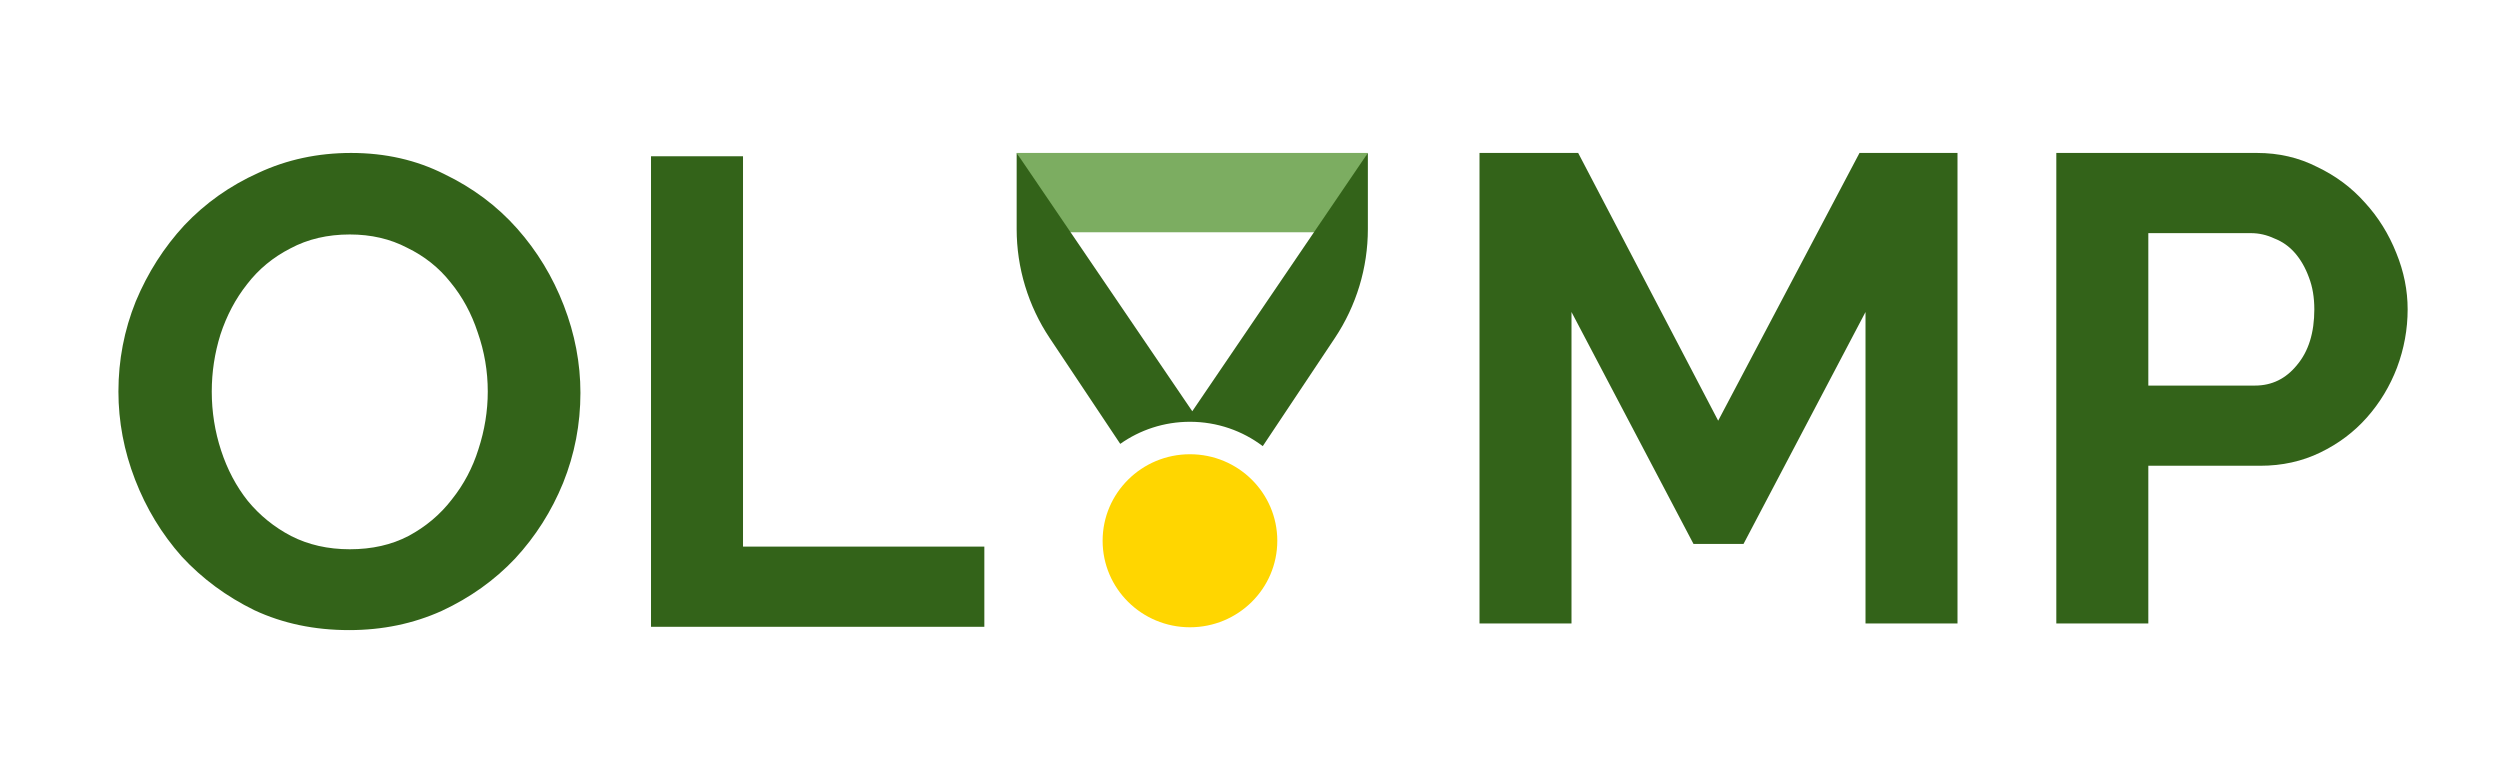
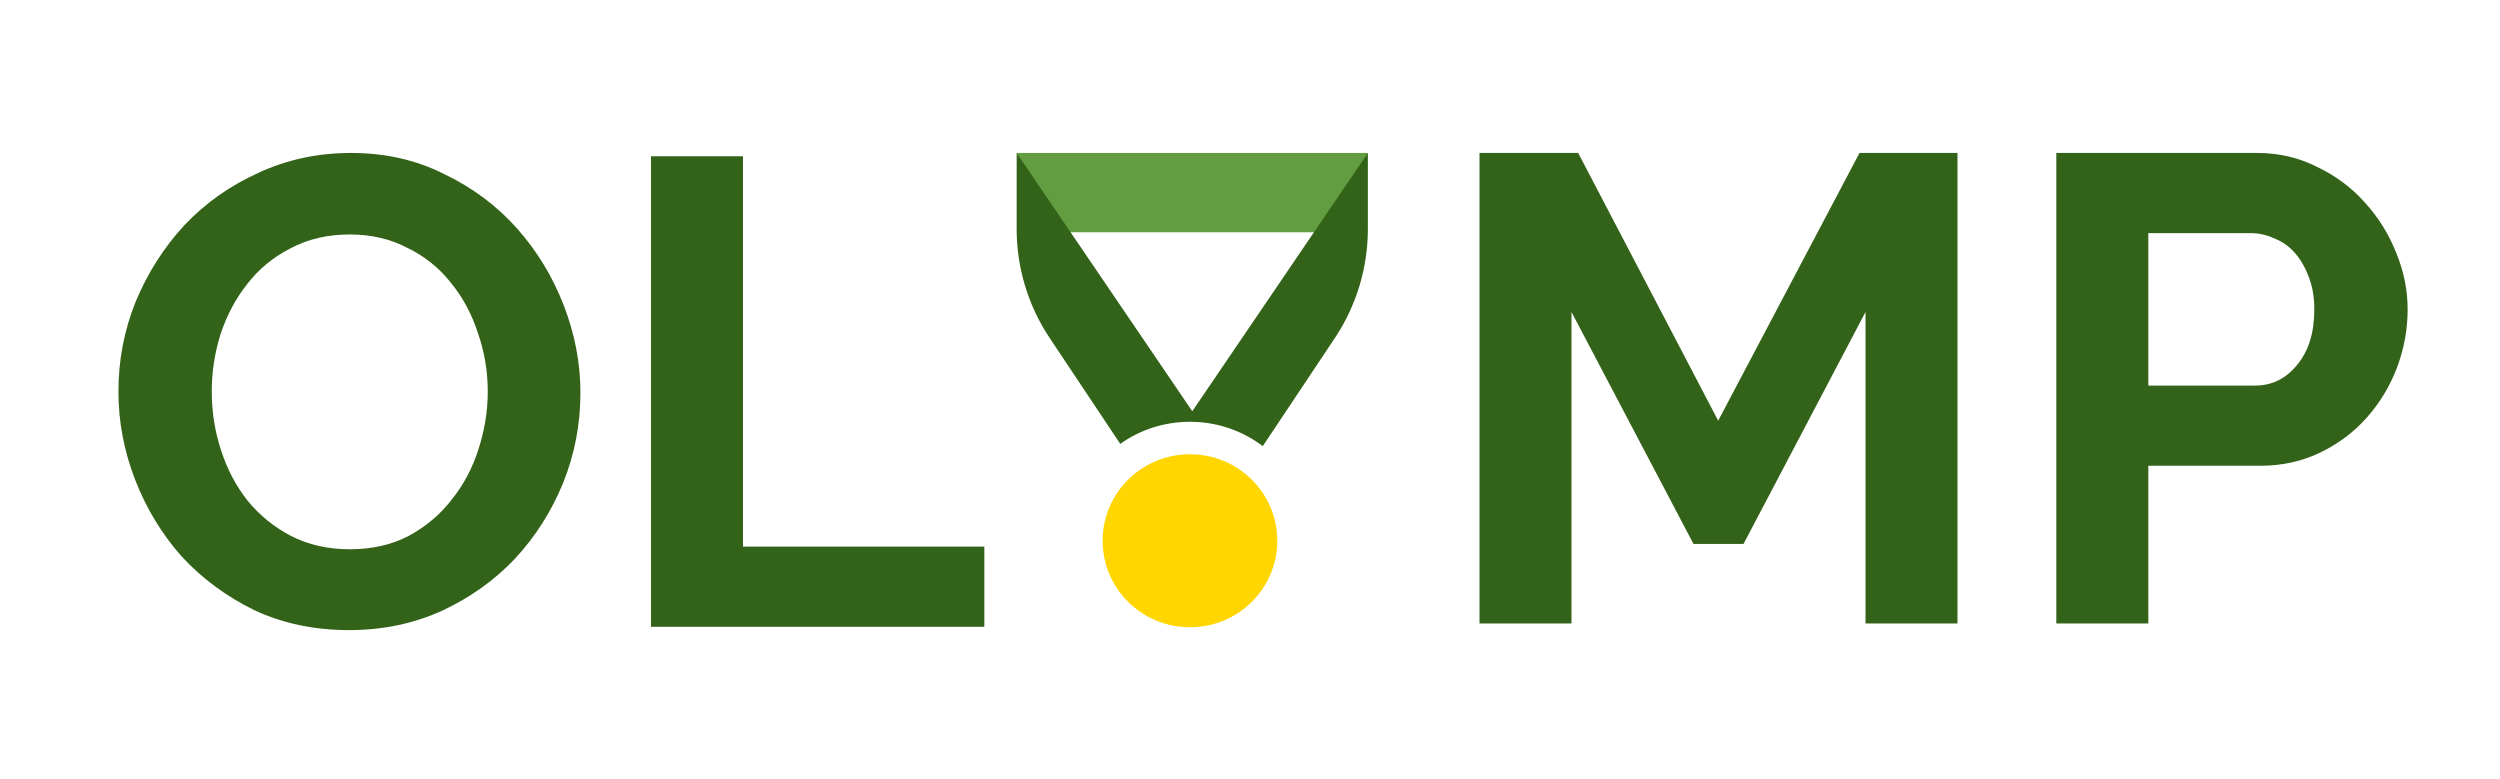
<svg xmlns="http://www.w3.org/2000/svg" width="122" height="38" viewBox="0 0 122 38" fill="none">
-   <path d="M91.037 30.426V15.226L85.083 26.545H82.643L76.689 15.226V30.426H72.2V7.464H77.015L83.847 20.53L90.744 7.464H95.526V30.426H91.037ZM100.348 30.426V7.464H110.141C111.204 7.464 112.18 7.691 113.069 8.143C113.98 8.575 114.761 9.157 115.411 9.89C116.062 10.601 116.572 11.421 116.94 12.348C117.31 13.253 117.493 14.169 117.493 15.097C117.493 16.067 117.32 17.015 116.973 17.943C116.626 18.848 116.138 19.657 115.509 20.368C114.88 21.08 114.121 21.651 113.231 22.082C112.343 22.513 111.367 22.729 110.304 22.729H104.838V30.426H100.348ZM104.838 18.816H110.043C110.868 18.816 111.551 18.482 112.093 17.813C112.657 17.145 112.939 16.239 112.939 15.097C112.939 14.514 112.852 13.997 112.678 13.544C112.505 13.07 112.277 12.671 111.995 12.348C111.714 12.024 111.377 11.787 110.987 11.636C110.618 11.464 110.238 11.377 109.848 11.377H104.838V18.816Z" fill="#336319" />
-   <path d="M49.613 7.464H66.752L64.793 11.333H51.817L49.613 7.464Z" fill="#7CAD61" />
+   <path d="M91.037 30.426V15.226L85.083 26.545H82.643L76.689 15.226V30.426H72.2V7.464H77.015L83.847 20.53L90.744 7.464H95.526V30.426H91.037ZM100.348 30.426V7.464H110.141C111.204 7.464 112.18 7.691 113.069 8.143C113.98 8.575 114.761 9.157 115.411 9.89C116.062 10.601 116.572 11.421 116.94 12.348C117.31 13.253 117.493 14.169 117.493 15.097C117.493 16.067 117.32 17.015 116.973 17.943C116.626 18.848 116.138 19.657 115.509 20.368C114.88 21.08 114.121 21.651 113.232 22.082C112.343 22.513 111.367 22.729 110.304 22.729H104.838V30.426H100.348ZM104.838 18.816H110.043C110.868 18.816 111.551 18.482 112.093 17.813C112.657 17.145 112.939 16.239 112.939 15.097C112.939 14.514 112.852 13.997 112.678 13.544C112.505 13.07 112.277 12.671 111.995 12.348C111.714 12.024 111.377 11.787 110.987 11.636C110.618 11.464 110.238 11.377 109.848 11.377H104.838V18.816Z" fill="#336319" />
+   <path d="M49.613 7.464H66.752L64.793 11.333H51.817L49.613 7.464Z" fill="#629E41" />
  <path fill-rule="evenodd" clip-rule="evenodd" d="M58.183 20.069L66.752 7.464V11.178C66.752 13.069 66.191 14.92 65.14 16.497L61.623 21.772C60.638 21.026 59.406 20.583 58.07 20.583C56.801 20.583 55.627 20.983 54.668 21.661L51.225 16.497C50.174 14.92 49.613 13.069 49.613 11.178V7.464L58.183 20.069Z" fill="#336319" />
  <path d="M58.07 30.611C55.716 30.611 53.808 28.721 53.808 26.389C53.808 24.057 55.716 22.167 58.07 22.167C60.424 22.167 62.332 24.057 62.332 26.389C62.332 28.721 60.424 30.611 58.07 30.611Z" fill="#FFD600" />
  <path d="M17.036 30.749C15.344 30.749 13.804 30.426 12.416 29.779C11.05 29.111 9.868 28.238 8.87 27.16C7.894 26.06 7.135 24.809 6.593 23.408C6.051 22.007 5.779 20.573 5.779 19.107C5.779 17.576 6.061 16.11 6.625 14.709C7.211 13.307 8.003 12.067 9 10.989C10.02 9.911 11.223 9.06 12.611 8.435C14 7.788 15.507 7.464 17.134 7.464C18.804 7.464 20.322 7.809 21.688 8.499C23.076 9.168 24.258 10.052 25.234 11.151C26.21 12.251 26.97 13.501 27.512 14.903C28.054 16.304 28.325 17.727 28.325 19.172C28.325 20.702 28.043 22.168 27.479 23.57C26.915 24.95 26.134 26.179 25.137 27.257C24.139 28.313 22.946 29.165 21.558 29.811C20.17 30.437 18.663 30.749 17.036 30.749ZM10.334 19.107C10.334 20.099 10.486 21.058 10.79 21.985C11.093 22.912 11.527 23.732 12.091 24.443C12.677 25.154 13.382 25.726 14.206 26.157C15.052 26.588 16.006 26.804 17.069 26.804C18.153 26.804 19.107 26.588 19.931 26.157C20.777 25.704 21.482 25.111 22.046 24.378C22.632 23.645 23.066 22.826 23.348 21.921C23.651 20.993 23.803 20.055 23.803 19.107C23.803 18.115 23.64 17.156 23.315 16.229C23.011 15.301 22.567 14.482 21.981 13.771C21.417 13.059 20.712 12.499 19.866 12.089C19.042 11.658 18.11 11.442 17.069 11.442C15.984 11.442 15.019 11.668 14.173 12.121C13.327 12.553 12.622 13.135 12.058 13.868C11.495 14.579 11.061 15.399 10.757 16.326C10.475 17.231 10.334 18.158 10.334 19.107ZM31.769 30.588V7.626H36.259V26.674H48.036V30.588H31.769Z" fill="#336319" />
</svg>
